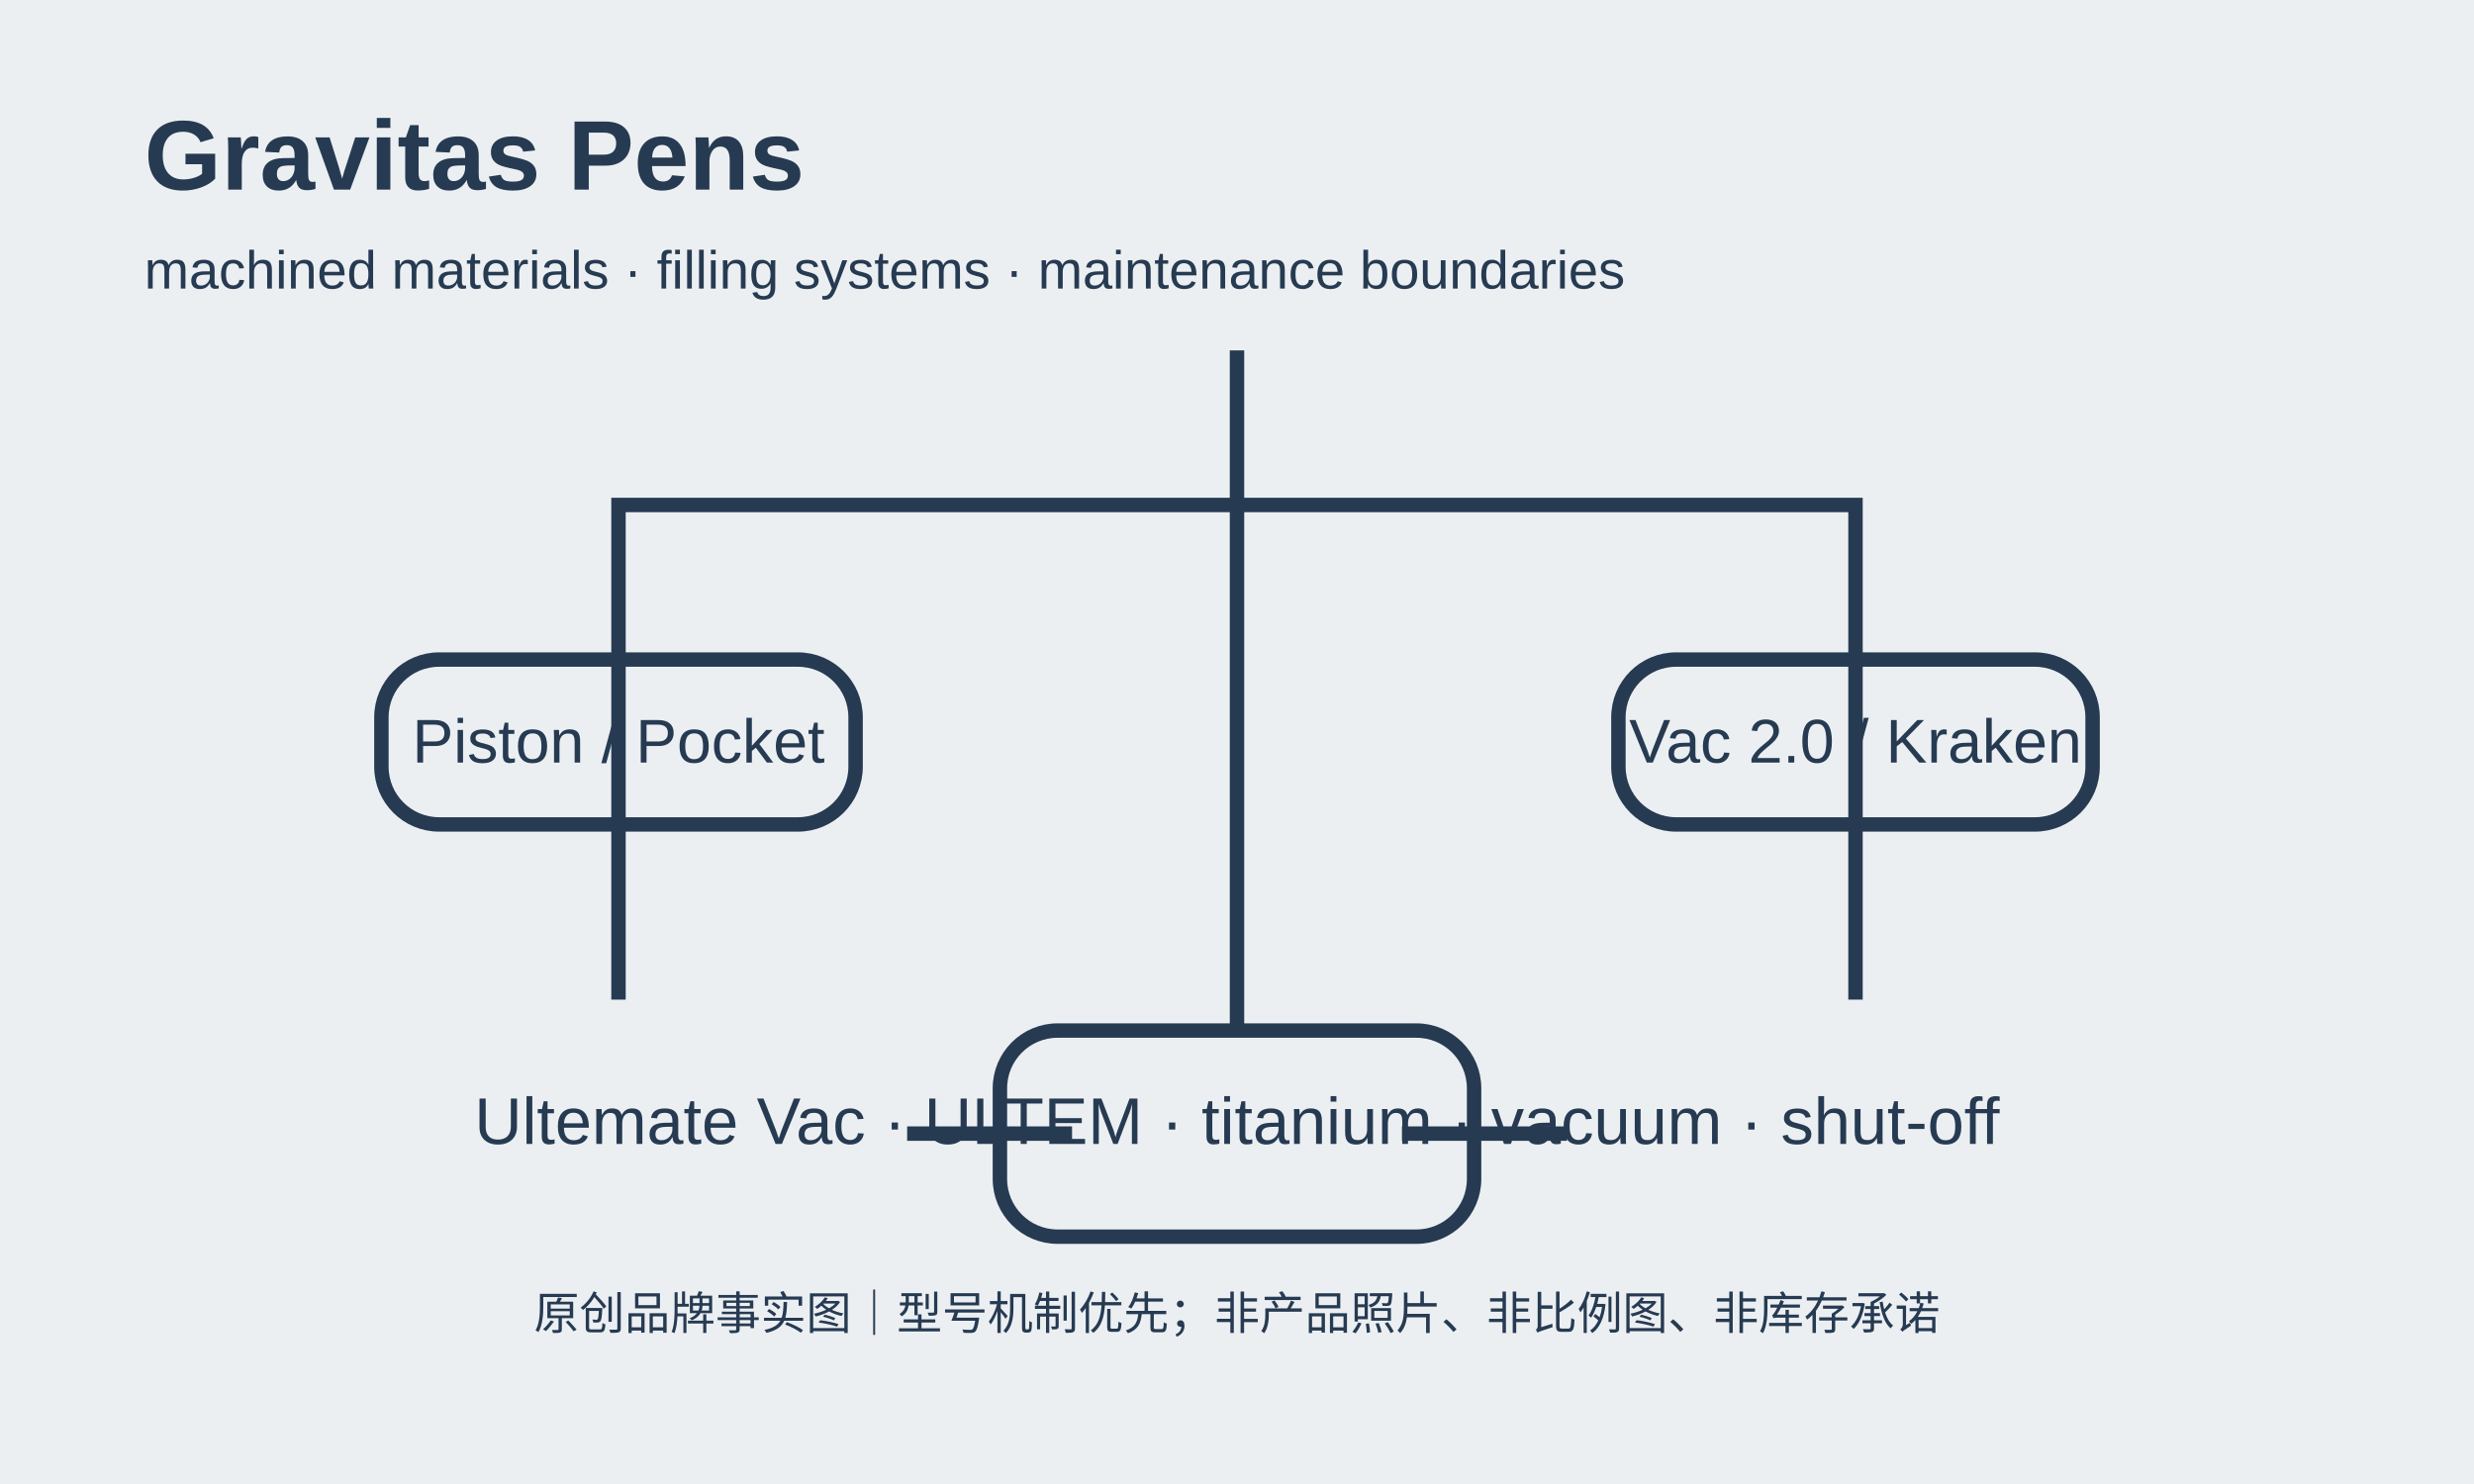
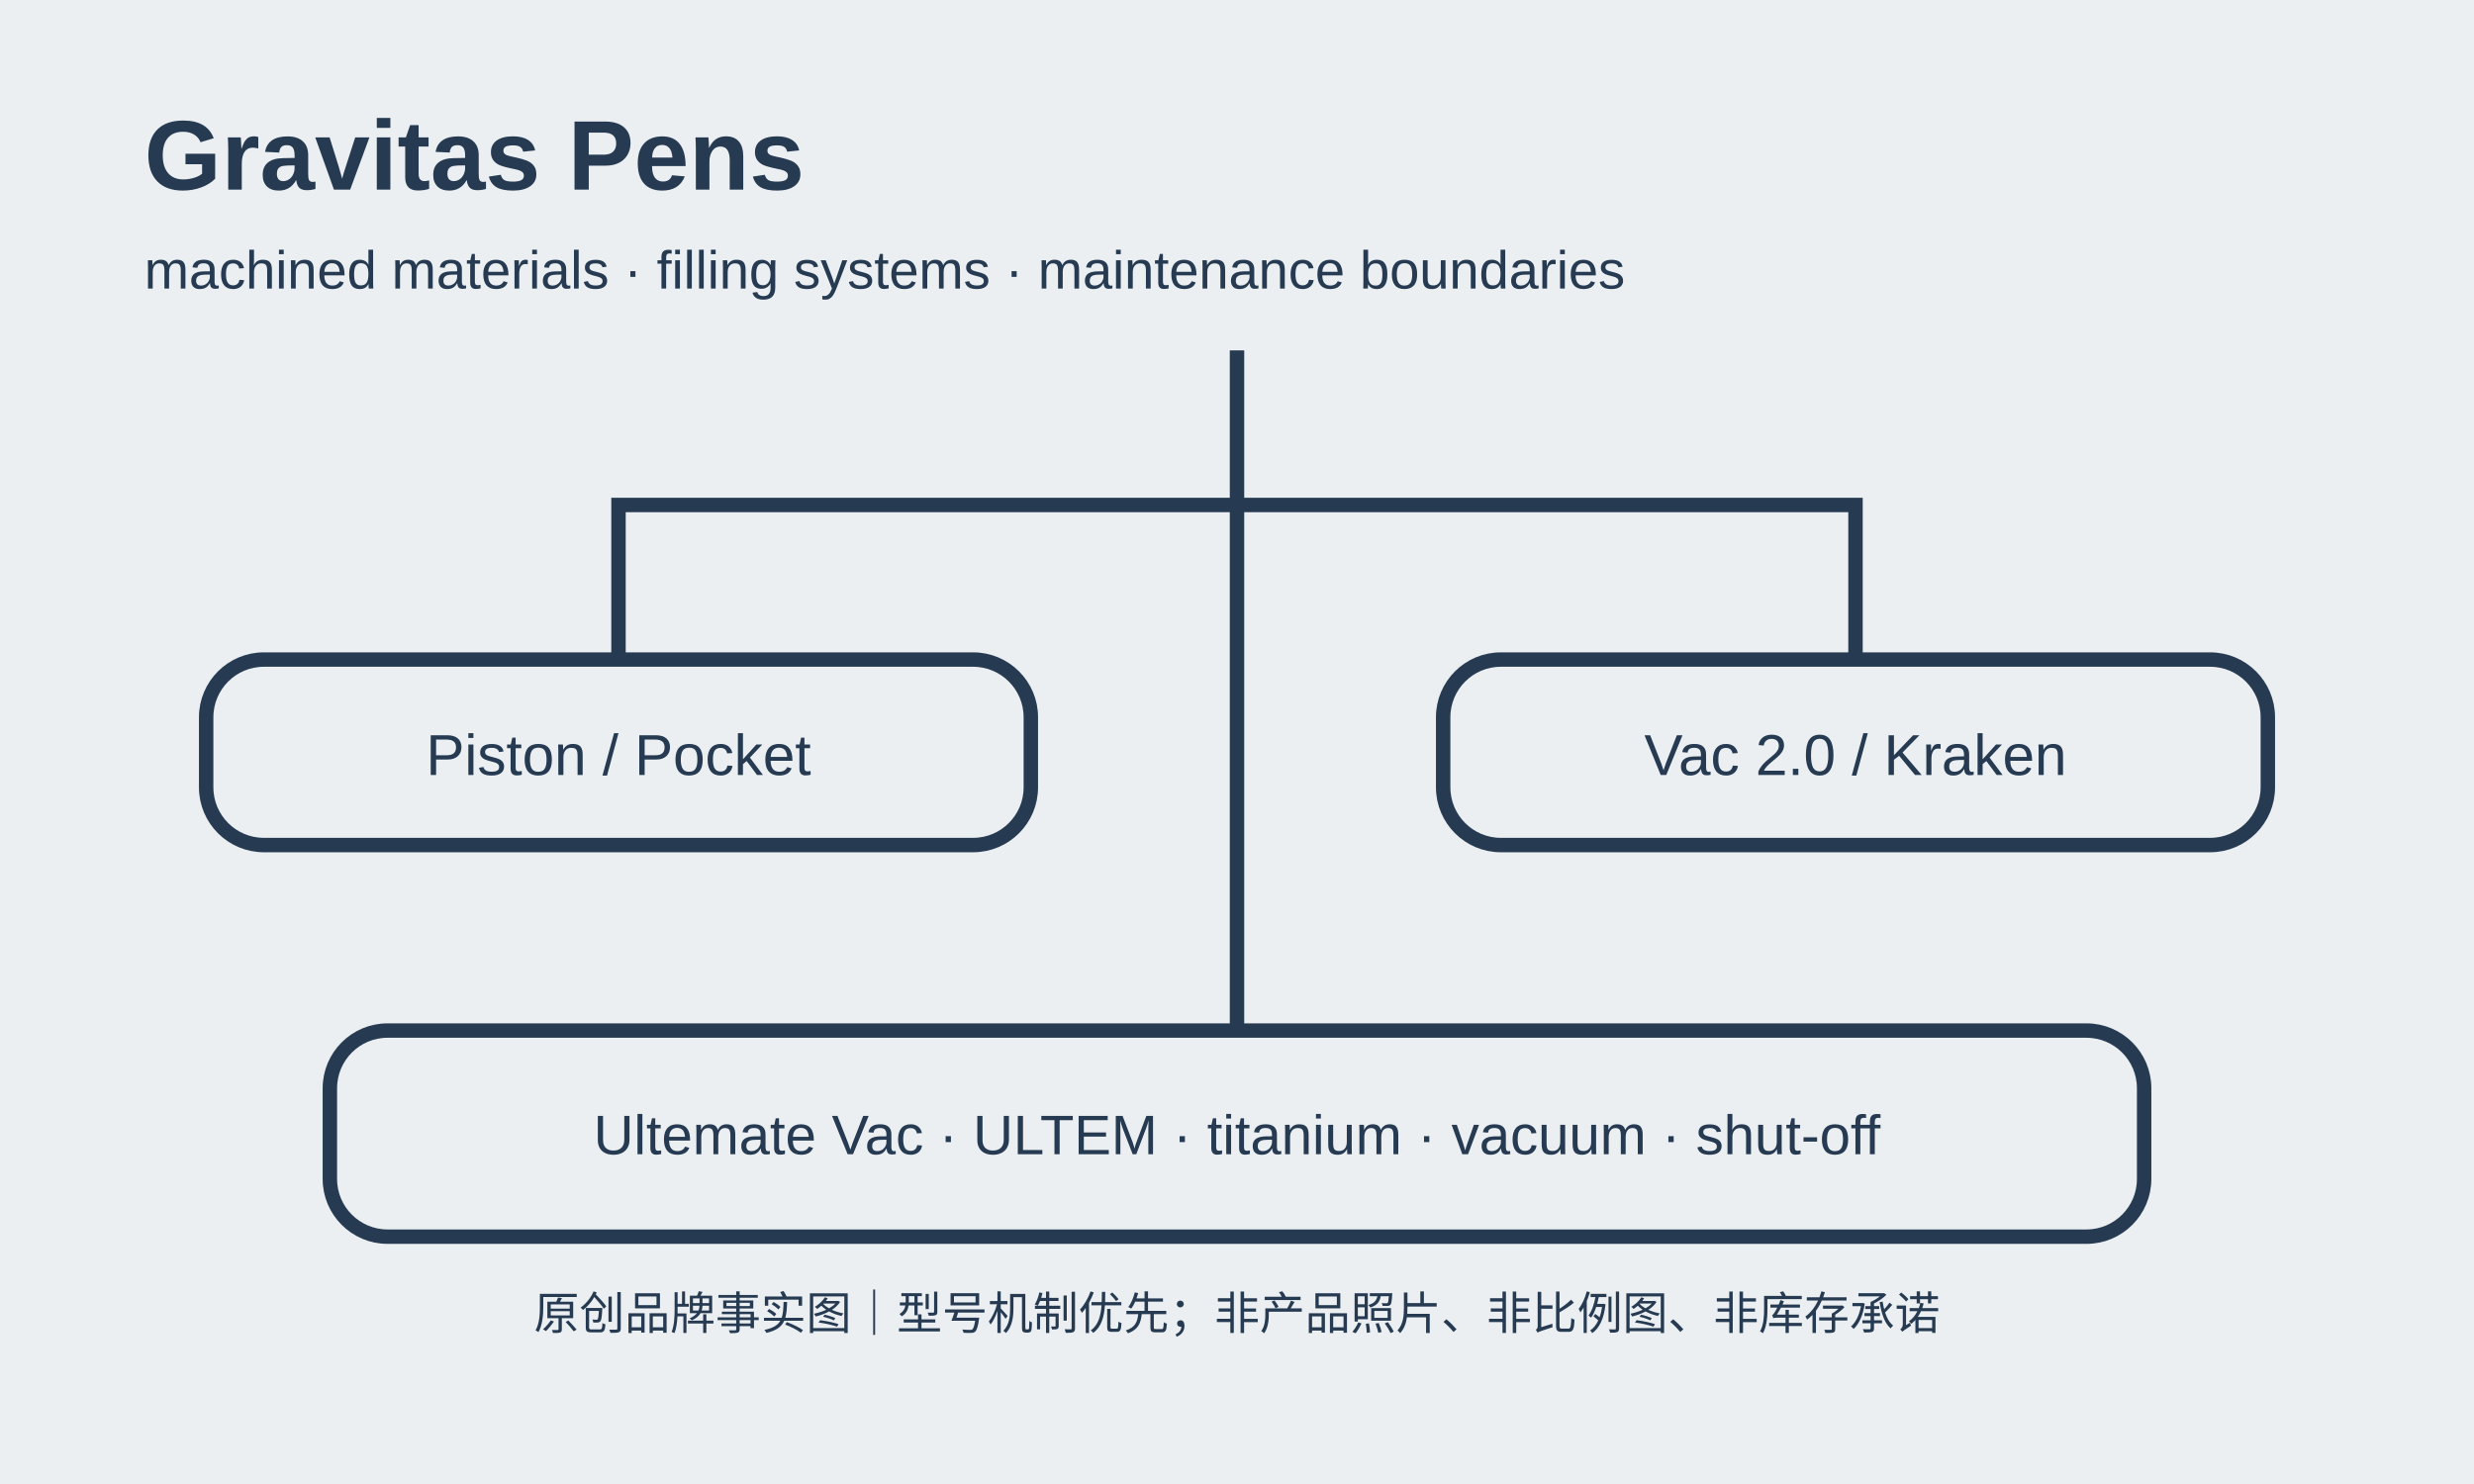
<svg xmlns="http://www.w3.org/2000/svg" width="1200" height="720" viewBox="0 0 1200 720">
  <rect width="1200" height="720" fill="#eceff2" />
  <g fill="none" stroke="#263b52" stroke-width="7">
-     <path d="M600 170v330M600 245H300v155M600 245h300v155" />
-     <rect x="185" y="320" width="230" height="80" rx="28" />
-     <rect x="485" y="500" width="230" height="100" rx="28" />
-     <rect x="785" y="320" width="230" height="80" rx="28" />
-     <path d="M300 400v85M900 400v85M520 550h-80M680 550h80" />
+     <path d="M600 170V500M600 245H300V320M600 245H900V320" />
+     <rect x="100" y="320" width="400" height="90" rx="28" />
+     <rect x="160" y="500" width="880" height="100" rx="28" />
+     <rect x="700" y="320" width="400" height="90" rx="28" />
  </g>
  <g fill="#263b52" font-family="Arial,'Noto Sans CJK SC',sans-serif">
    <text x="70" y="92" font-size="48" font-weight="700">Gravitas Pens</text>
    <text x="70" y="140" font-size="26">machined materials · filling systems · maintenance boundaries</text>
-     <text x="300" y="370" font-size="30" text-anchor="middle">Piston / Pocket</text>
-     <text x="900" y="370" font-size="30" text-anchor="middle">Vac 2.0 / Kraken</text>
-     <text x="600" y="555" font-size="32" text-anchor="middle">Ultemate Vac · ULTEM · titanium · vacuum · shut-off</text>
+     <text x="300" y="376" font-size="28" text-anchor="middle">Piston / Pocket</text>
+     <text x="900" y="376" font-size="28" text-anchor="middle">Vac 2.0 / Kraken</text>
+     <text x="600" y="560" font-size="27" text-anchor="middle">Ultemate Vac · ULTEM · titanium · vacuum · shut-off</text>
    <text x="600" y="645" font-size="22" text-anchor="middle">原创品牌事实图｜型号机制优先；非产品照片、非比例图、非库存承诺</text>
  </g>
</svg>
